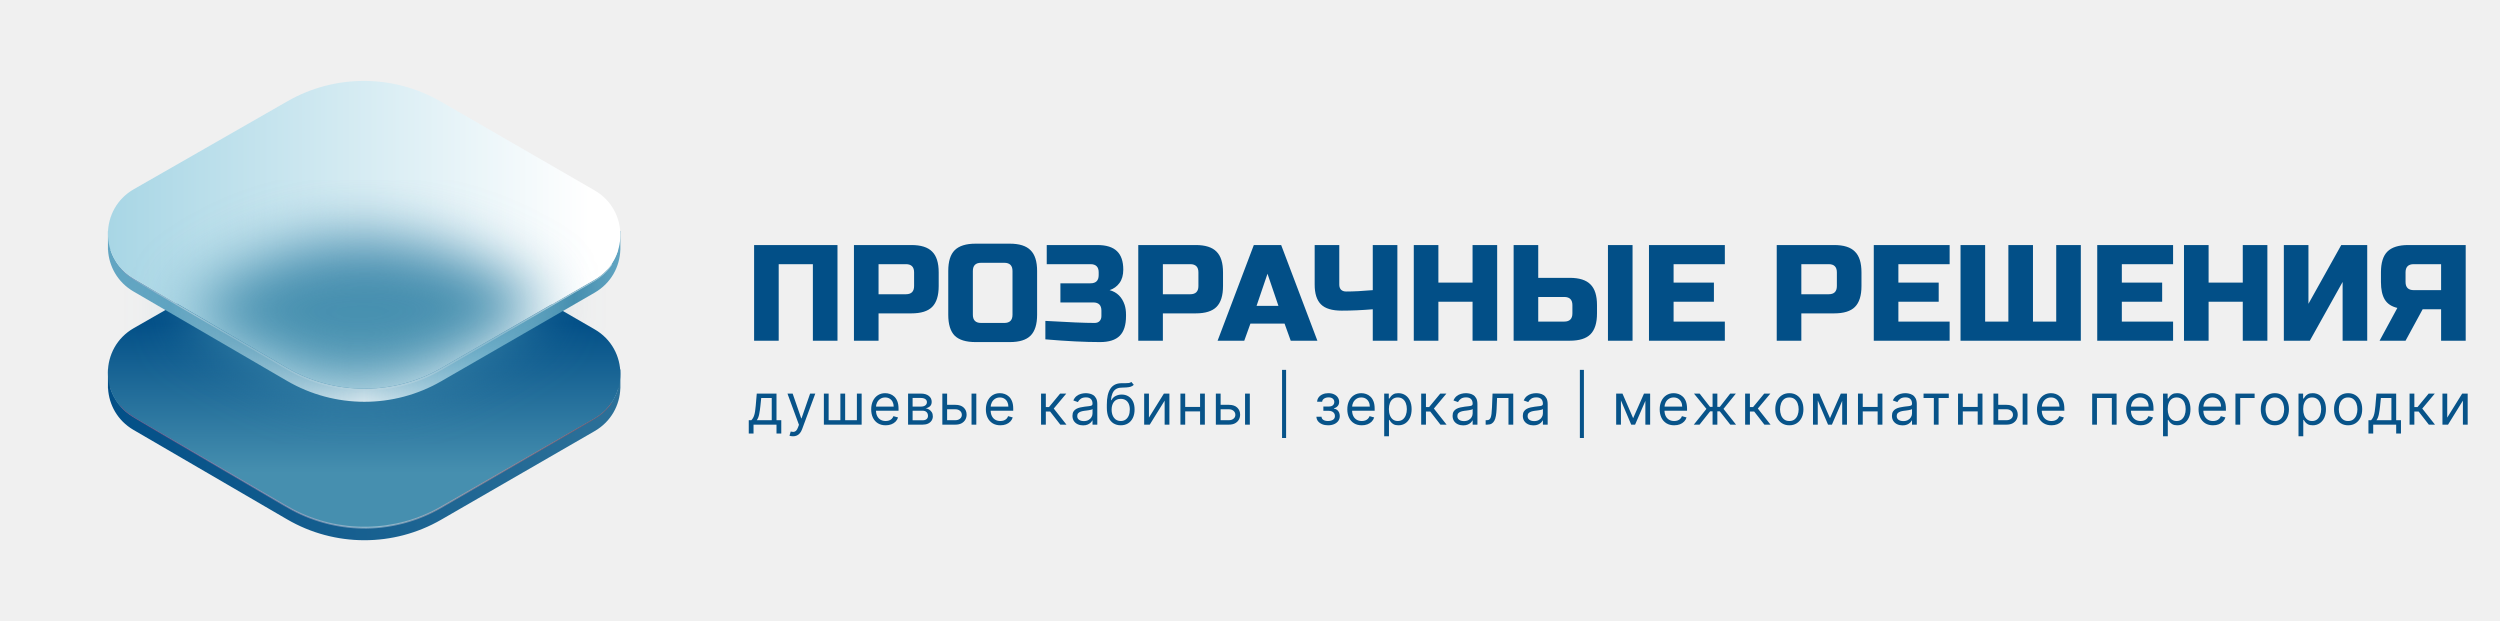
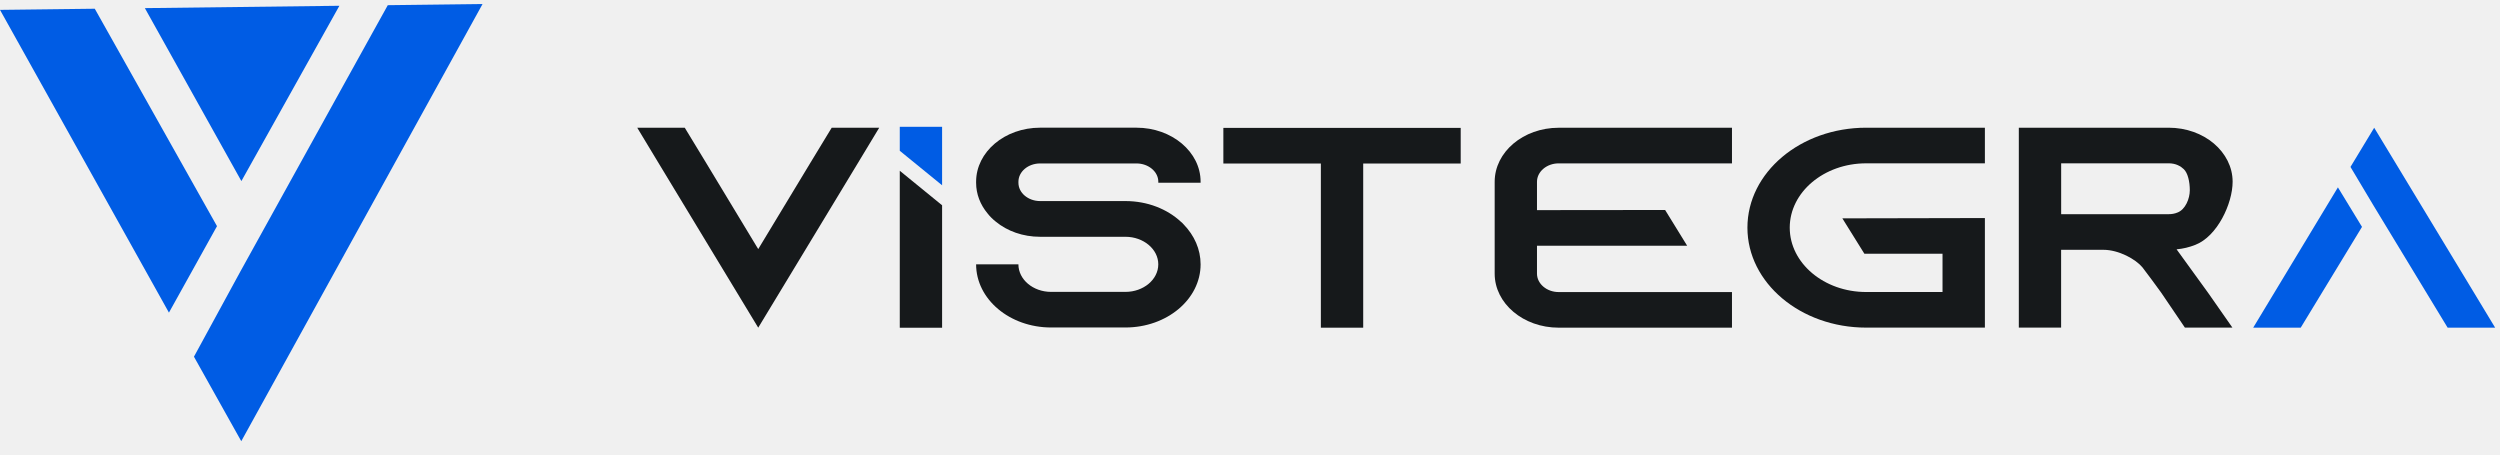
- <svg xmlns="http://www.w3.org/2000/svg" width="1761" height="437" viewBox="0 0 1761 437" fill="none">
-   <g clip-path="url(#clip0_37_2)">
-     <path d="M437 260.182H76.027V273.537H76.101C76.742 285.005 82.696 296.217 94.036 302.83L202.232 365.832C235.776 385.361 277.215 385.452 310.85 366.033L418.863 303.673C430.533 296.931 436.56 285.317 436.963 273.519H437V260.164V260.182ZM418.863 294.458L310.85 356.819C277.233 376.238 235.794 376.146 202.232 356.617L94.036 293.615C85.792 288.816 80.387 281.561 77.804 273.555H435.461C432.969 281.927 427.437 289.512 418.845 294.476L418.863 294.458Z" fill="url(#paint0_linear_37_2)" />
-     <path d="M310.429 169.353L418.845 231.97C443.027 245.929 443.027 280.828 418.845 294.788L310.832 357.148C277.215 376.567 235.776 376.476 202.214 356.947L94.018 293.945C69.891 279.894 70.019 244.995 94.256 231.127L202.489 169.17C235.941 150.025 277.032 150.099 310.411 169.371L310.429 169.353Z" fill="url(#paint1_linear_37_2)" />
-     <path opacity="0.39" d="M426.539 288.706C423.572 291.728 420.018 294.037 416.317 296.07L404.501 302.794L357.327 329.889L310.136 356.983C294.454 365.942 276.501 370.76 258.474 370.998C240.447 371.328 222.366 367.041 206.409 358.632C202.416 356.562 198.514 354.199 194.593 351.945L182.832 345.131L159.291 331.482L112.209 304.204L100.411 297.426C97.462 295.667 94.659 293.817 91.838 291.893C90.299 290.849 88.668 289.823 87.459 288.413C83.868 284.162 83.337 284.602 87.221 288.871C88.155 289.896 89.383 290.776 90.482 291.6C93.596 293.945 96.857 295.85 100.155 297.866L111.861 304.79L158.815 332.27L182.301 346.01L194.044 352.88C197.964 355.151 201.829 357.515 205.878 359.64C221.963 368.213 240.246 372.647 258.492 372.372C276.739 372.061 294.894 367.096 310.685 357.991L357.767 330.695L404.831 303.38L416.574 296.51C420.512 294.293 424.378 291.728 427.437 288.321C430.368 285.188 431.138 283.704 430.826 283.576C429.581 285.207 426.576 288.706 426.558 288.706H426.539Z" fill="url(#paint2_linear_37_2)" />
-     <path d="M437 162.666H76.028V176.021H76.101C76.742 187.49 82.696 198.701 94.036 205.315L202.233 268.316C235.776 287.845 277.215 287.937 310.85 268.518L418.864 206.157C430.533 199.416 436.561 187.801 436.964 176.003H437V162.648V162.666ZM418.864 196.943L310.85 259.303C277.234 278.722 235.794 278.63 202.233 259.102L94.055 196.082C85.811 191.282 80.406 184.027 77.823 176.021H435.48C432.988 184.394 427.456 191.978 418.864 196.943Z" fill="url(#paint3_linear_37_2)" />
-     <g opacity="0.32">
-       <path d="M427.419 191.098C424.378 194.506 420.494 197.07 416.555 199.287L404.812 206.157L357.749 233.472L310.667 260.768C294.875 269.891 276.702 274.838 258.474 275.149C240.228 275.424 221.944 270.991 205.86 262.417C201.811 260.31 197.946 257.929 194.025 255.657L182.282 248.787L158.796 235.047L111.843 207.568L100.136 200.643C96.839 198.628 93.578 196.741 90.464 194.377C89.364 193.553 88.137 192.674 87.203 191.648C83.319 187.379 83.832 186.958 87.441 191.19C88.65 192.6 90.28 193.626 91.819 194.671C94.641 196.594 97.443 198.444 100.393 200.203L112.191 206.981L159.273 234.26L182.813 247.908L194.575 254.723C198.513 256.976 202.397 259.339 206.391 261.409C222.347 269.836 240.429 274.123 258.456 273.775C276.464 273.537 294.436 268.719 310.117 259.761L357.309 232.666L404.482 205.571L416.299 198.847C420.274 196.667 424.085 194.213 427.162 190.86C431.467 183.734 433.647 184.43 427.4 191.08L427.419 191.098Z" fill="url(#paint4_linear_37_2)" />
-     </g>
-     <g opacity="0.32">
-       <path d="M427.419 191.098C424.378 194.506 420.494 197.07 416.555 199.287L404.812 206.157L357.749 233.472L310.667 260.768C294.875 269.891 276.702 274.838 258.474 275.149C240.228 275.424 221.944 270.991 205.86 262.417C201.811 260.31 197.946 257.929 194.025 255.657L182.282 248.787L158.796 235.047L111.843 207.568L100.136 200.643C96.839 198.628 93.578 196.741 90.464 194.377C89.364 193.553 88.137 192.674 87.203 191.648C83.319 187.379 83.832 186.958 87.441 191.19C88.65 192.6 90.28 193.626 91.819 194.671C94.641 196.594 97.443 198.444 100.393 200.203L112.191 206.981L159.273 234.26L182.813 247.908L194.575 254.723C198.513 256.976 202.397 259.339 206.391 261.409C222.347 269.836 240.429 274.123 258.456 273.775C276.464 273.537 294.436 268.719 310.117 259.761L357.309 232.666L404.482 205.571L416.299 198.847C420.274 196.667 424.085 194.213 427.162 190.86C431.467 183.734 433.647 184.43 427.4 191.08L427.419 191.098Z" fill="url(#paint5_linear_37_2)" />
-     </g>
-     <path d="M310.429 71.507L418.846 134.124C443.028 148.084 443.028 182.983 418.846 196.942L310.832 259.303C277.216 278.722 235.776 278.63 202.215 259.101L94.055 196.081C69.928 182.03 70.056 147.131 94.293 133.263L202.508 71.306C235.96 52.161 277.051 52.235 310.429 71.507Z" fill="url(#paint6_linear_37_2)" />
-     <g filter="url(#filter0_f_37_2)">
-       <path d="M234.516 269.357C193.287 263.717 129.795 219.395 129.795 219.395C232.019 131.568 339.809 179.065 384.381 215.314C384.381 215.314 329.779 253.829 297.917 262.875C265.794 271.995 242.12 270.397 234.516 269.357Z" fill="url(#paint7_linear_37_2)" fill-opacity="0.99" />
-     </g>
-     <path d="M589.921 240H572.59V186.081H548.519V240H531.188V172.602H589.921V240ZM601.52 172.602H641.959C648.699 172.602 653.577 174.142 656.594 177.223C659.675 180.24 661.216 185.118 661.216 191.858V201.487C661.216 208.226 659.675 213.137 656.594 216.218C653.577 219.235 648.699 220.743 641.959 220.743H618.851V240H601.52V172.602ZM643.885 191.858C643.885 188.007 641.959 186.081 638.108 186.081H618.851V207.264H638.108C641.959 207.264 643.885 205.338 643.885 201.487V191.858ZM713.205 190.895C713.205 187.044 711.279 185.118 707.428 185.118H691.06C687.208 185.118 685.283 187.044 685.283 190.895V221.706C685.283 225.557 687.208 227.483 691.06 227.483H707.428C711.279 227.483 713.205 225.557 713.205 221.706V190.895ZM730.536 221.706C730.536 228.446 728.995 233.356 725.914 236.438C722.898 239.454 718.019 240.963 711.279 240.963H687.208C680.469 240.963 675.558 239.454 672.477 236.438C669.46 233.356 667.952 228.446 667.952 221.706V190.895C667.952 184.156 669.46 179.277 672.477 176.26C675.558 173.179 680.469 171.639 687.208 171.639H711.279C718.019 171.639 722.898 173.179 725.914 176.26C728.995 179.277 730.536 184.156 730.536 190.895V221.706ZM736.358 226.039C752.726 227.002 764.28 227.483 771.02 227.483C772.497 227.483 773.652 227.066 774.486 226.231C775.385 225.333 775.834 224.145 775.834 222.669V218.818C775.834 214.966 773.909 213.041 770.057 213.041H746.949V199.561H768.132C771.983 199.561 773.909 197.635 773.909 193.784V191.858C773.909 188.007 771.983 186.081 768.132 186.081H737.321V172.602H772.946C779.236 172.602 783.858 174.046 786.811 176.934C789.763 179.759 791.24 184.091 791.24 189.933C791.24 193.784 790.341 196.929 788.544 199.368C786.811 201.743 784.5 203.412 781.611 204.375C786.811 205.787 790.341 209.253 792.203 214.774C792.844 216.764 793.165 219.074 793.165 221.706V222.669C793.165 228.959 791.689 233.581 788.736 236.534C785.784 239.486 781.162 240.963 774.872 240.963C764.152 240.963 751.314 240.321 736.358 239.037V226.039ZM801.797 172.602H842.236C848.976 172.602 853.854 174.142 856.871 177.223C859.952 180.24 861.493 185.118 861.493 191.858V201.487C861.493 208.226 859.952 213.137 856.871 216.218C853.854 219.235 848.976 220.743 842.236 220.743H819.128V240H801.797V172.602ZM844.162 191.858C844.162 188.007 842.236 186.081 838.385 186.081H819.128V207.264H838.385C842.236 207.264 844.162 205.338 844.162 201.487V191.858ZM876.454 240H857.679L883.194 172.602H902.451L927.966 240H909.191L904.858 227.965H880.787L876.454 240ZM885.12 215.448H900.525L892.823 192.821L885.12 215.448ZM966.976 217.855C959.273 218.497 951.988 218.818 945.12 218.818C938.316 218.818 933.437 217.341 930.485 214.389C927.532 211.436 926.056 206.814 926.056 200.524V172.602H943.387V200.524C943.387 202 943.804 203.188 944.638 204.086C945.537 204.921 946.724 205.338 948.201 205.338C953.464 205.338 959.723 205.017 966.976 204.375V172.602H984.307V240H966.976V217.855ZM1054.6 240H1037.27V212.559H1013.2V240H995.869V172.602H1013.2V199.079H1037.27V172.602H1054.6V240ZM1083.53 195.71H1105.68C1112.42 195.71 1117.3 197.25 1120.31 200.331C1123.39 203.348 1124.93 208.226 1124.93 214.966V220.743C1124.93 227.483 1123.39 232.394 1120.31 235.475C1117.3 238.492 1112.42 240 1105.68 240H1066.2V172.602H1083.53V195.71ZM1149.97 240H1132.64V172.602H1149.97V240ZM1107.6 214.966C1107.6 211.115 1105.68 209.189 1101.83 209.189H1083.53V226.52H1101.83C1105.68 226.52 1107.6 224.595 1107.6 220.743V214.966ZM1214.98 240H1161.54V172.602H1214.98V186.081H1178.88V199.079H1207.28V212.559H1178.88V226.52H1214.98V240ZM1251.53 172.602H1291.97C1298.71 172.602 1303.59 174.142 1306.6 177.223C1309.68 180.24 1311.22 185.118 1311.22 191.858V201.487C1311.22 208.226 1309.68 213.137 1306.6 216.218C1303.59 219.235 1298.71 220.743 1291.97 220.743H1268.86V240H1251.53V172.602ZM1293.89 191.858C1293.89 188.007 1291.97 186.081 1288.12 186.081H1268.86V207.264H1288.12C1291.97 207.264 1293.89 205.338 1293.89 201.487V191.858ZM1373.32 240H1319.89V172.602H1373.32V186.081H1337.22V199.079H1365.62V212.559H1337.22V226.52H1373.32V240ZM1465.73 240H1381V172.602H1398.33V226.52H1414.7V172.602H1432.03V226.52H1448.4V172.602H1465.73V240ZM1530.72 240H1477.29V172.602H1530.72V186.081H1494.62V199.079H1523.02V212.559H1494.62V226.52H1530.72V240ZM1597.14 240H1579.81V212.559H1555.74V240H1538.4V172.602H1555.74V199.079H1579.81V172.602H1597.14V240ZM1667.47 240H1650.14V198.598L1627.03 240H1608.74V172.602H1626.07V214.003L1649.18 172.602H1667.47V240ZM1736.84 240H1719.51V217.855H1706.51L1694.47 240H1676.18L1688.7 216.892C1684.59 215.929 1681.64 213.971 1679.84 211.019C1678.04 208.066 1677.14 203.926 1677.14 198.598V191.858C1677.14 185.118 1678.65 180.24 1681.67 177.223C1684.75 174.142 1689.66 172.602 1696.4 172.602H1736.84V240ZM1694.47 198.598C1694.47 202.449 1696.4 204.375 1700.25 204.375H1719.51V186.081H1700.25C1696.4 186.081 1694.47 188.007 1694.47 191.858V198.598Z" fill="url(#paint8_linear_37_2)" />
-     <path d="M527.425 305.39V295.987H529.248C529.695 295.522 530.079 295.018 530.402 294.477C530.725 293.936 531.005 293.295 531.243 292.554C531.49 291.803 531.699 290.892 531.87 289.818C532.041 288.736 532.193 287.43 532.326 285.901L533.066 277.239H546.971V295.987H550.333V305.39H546.971V299.121H530.787V305.39H527.425ZM533.066 295.987H543.609V280.373H536.201L535.631 285.901C535.393 288.19 535.099 290.189 534.748 291.898C534.396 293.608 533.836 294.971 533.066 295.987ZM558.566 307.327C557.996 307.327 557.488 307.28 557.042 307.185C556.595 307.099 556.287 307.014 556.116 306.928L556.971 303.965C557.787 304.174 558.509 304.25 559.136 304.193C559.763 304.136 560.318 303.856 560.803 303.353C561.297 302.859 561.748 302.056 562.156 300.945L562.783 299.235L554.691 277.239H558.338L564.379 294.676H564.607L570.647 277.239H574.294L565.006 302.313C564.588 303.443 564.07 304.378 563.453 305.119C562.835 305.869 562.118 306.425 561.301 306.786C560.494 307.147 559.582 307.327 558.566 307.327ZM580.337 277.239H583.699V295.987H591.962V277.239H595.324V295.987H603.587V277.239H606.949V299.121H580.337V277.239ZM623.869 299.577C621.76 299.577 619.942 299.112 618.413 298.181C616.893 297.241 615.72 295.93 614.894 294.249C614.077 292.558 613.668 290.592 613.668 288.351C613.668 286.11 614.077 284.134 614.894 282.424C615.72 280.705 616.869 279.366 618.341 278.407C619.823 277.438 621.552 276.954 623.527 276.954C624.667 276.954 625.792 277.144 626.903 277.524C628.015 277.904 629.026 278.521 629.938 279.376C630.85 280.221 631.576 281.342 632.118 282.738C632.659 284.134 632.93 285.853 632.93 287.895V289.32H616.062V286.413H629.511C629.511 285.179 629.264 284.077 628.77 283.108C628.285 282.14 627.592 281.375 626.69 280.815C625.797 280.254 624.743 279.974 623.527 279.974C622.188 279.974 621.029 280.306 620.051 280.971C619.082 281.627 618.337 282.481 617.814 283.536C617.292 284.59 617.031 285.72 617.031 286.926V288.864C617.031 290.516 617.316 291.917 617.885 293.067C618.465 294.206 619.267 295.075 620.293 295.674C621.319 296.263 622.511 296.557 623.869 296.557C624.752 296.557 625.55 296.433 626.262 296.187C626.984 295.93 627.606 295.55 628.129 295.047C628.651 294.534 629.055 293.898 629.34 293.138L632.588 294.05C632.246 295.151 631.671 296.12 630.864 296.956C630.057 297.782 629.059 298.428 627.872 298.893C626.685 299.349 625.351 299.577 623.869 299.577ZM639.649 299.121V277.239H648.596C650.951 277.239 652.822 277.771 654.209 278.834C655.596 279.898 656.289 281.304 656.289 283.051C656.289 284.381 655.895 285.411 655.106 286.143C654.318 286.865 653.307 287.354 652.072 287.61C652.879 287.724 653.663 288.009 654.423 288.465C655.192 288.921 655.828 289.548 656.332 290.345C656.835 291.134 657.087 292.103 657.087 293.252C657.087 294.373 656.802 295.375 656.232 296.258C655.662 297.141 654.845 297.839 653.781 298.352C652.718 298.865 651.445 299.121 649.963 299.121H639.649ZM642.84 296.044H649.963C651.122 296.044 652.029 295.769 652.685 295.218C653.34 294.667 653.668 293.917 653.668 292.967C653.668 291.837 653.34 290.949 652.685 290.303C652.029 289.647 651.122 289.32 649.963 289.32H642.84V296.044ZM642.84 286.413H648.596C649.498 286.413 650.272 286.29 650.918 286.043C651.564 285.787 652.058 285.426 652.4 284.96C652.751 284.485 652.927 283.925 652.927 283.279C652.927 282.358 652.542 281.636 651.773 281.114C651.003 280.582 649.944 280.316 648.596 280.316H642.84V286.413ZM666.687 285.16H672.956C675.52 285.16 677.481 285.81 678.84 287.112C680.198 288.413 680.877 290.061 680.877 292.055C680.877 293.366 680.573 294.558 679.965 295.631C679.357 296.695 678.464 297.545 677.287 298.181C676.109 298.808 674.665 299.121 672.956 299.121H663.781V277.239H667.143V295.987H672.956C674.285 295.987 675.378 295.636 676.232 294.933C677.087 294.23 677.515 293.328 677.515 292.226C677.515 291.067 677.087 290.122 676.232 289.391C675.378 288.66 674.285 288.294 672.956 288.294H666.687V285.16ZM684.353 299.121V277.239H687.715V299.121H684.353ZM704.649 299.577C702.541 299.577 700.722 299.112 699.193 298.181C697.673 297.241 696.5 295.93 695.674 294.249C694.857 292.558 694.449 290.592 694.449 288.351C694.449 286.11 694.857 284.134 695.674 282.424C696.5 280.705 697.649 279.366 699.121 278.407C700.603 277.438 702.332 276.954 704.307 276.954C705.447 276.954 706.572 277.144 707.684 277.524C708.795 277.904 709.806 278.521 710.718 279.376C711.63 280.221 712.356 281.342 712.898 282.738C713.439 284.134 713.71 285.853 713.71 287.895V289.32H696.842V286.413H710.291C710.291 285.179 710.044 284.077 709.55 283.108C709.065 282.14 708.372 281.375 707.47 280.815C706.577 280.254 705.523 279.974 704.307 279.974C702.968 279.974 701.809 280.306 700.831 280.971C699.862 281.627 699.117 282.481 698.594 283.536C698.072 284.59 697.811 285.72 697.811 286.926V288.864C697.811 290.516 698.096 291.917 698.666 293.067C699.245 294.206 700.047 295.075 701.073 295.674C702.099 296.263 703.291 296.557 704.649 296.557C705.532 296.557 706.33 296.433 707.042 296.187C707.764 295.93 708.386 295.55 708.909 295.047C709.431 294.534 709.835 293.898 710.12 293.138L713.368 294.05C713.026 295.151 712.451 296.12 711.644 296.956C710.837 297.782 709.84 298.428 708.652 298.893C707.465 299.349 706.131 299.577 704.649 299.577ZM733.317 299.121V277.239H736.679V286.755H738.902L746.766 277.239H751.097L742.264 287.781L751.211 299.121H746.88L739.699 289.89H736.679V299.121H733.317ZM762.909 299.634C761.522 299.634 760.264 299.373 759.134 298.851C758.003 298.319 757.106 297.554 756.441 296.557C755.776 295.55 755.444 294.335 755.444 292.91C755.444 291.656 755.691 290.64 756.185 289.861C756.679 289.073 757.339 288.455 758.165 288.009C758.991 287.563 759.903 287.23 760.9 287.012C761.907 286.784 762.918 286.603 763.935 286.47C765.264 286.299 766.342 286.171 767.169 286.086C768.004 285.991 768.612 285.834 768.992 285.616C769.382 285.397 769.576 285.017 769.576 284.476V284.362C769.576 282.956 769.192 281.864 768.422 281.085C767.663 280.306 766.509 279.917 764.96 279.917C763.355 279.917 762.097 280.268 761.185 280.971C760.273 281.674 759.632 282.424 759.262 283.222L756.071 282.083C756.641 280.753 757.4 279.718 758.35 278.977C759.309 278.226 760.354 277.704 761.484 277.41C762.624 277.106 763.745 276.954 764.847 276.954C765.549 276.954 766.357 277.039 767.268 277.21C768.19 277.372 769.078 277.709 769.933 278.222C770.797 278.735 771.514 279.509 772.084 280.544C772.654 281.579 772.939 282.966 772.939 284.704V299.121H769.576V296.158H769.405C769.177 296.633 768.798 297.141 768.266 297.682C767.734 298.224 767.026 298.684 766.143 299.064C765.26 299.444 764.182 299.634 762.909 299.634ZM763.422 296.614C764.752 296.614 765.872 296.353 766.784 295.83C767.705 295.308 768.399 294.634 768.864 293.807C769.339 292.981 769.576 292.112 769.576 291.2V288.123C769.434 288.294 769.12 288.451 768.636 288.593C768.161 288.726 767.61 288.845 766.983 288.949C766.366 289.044 765.763 289.13 765.174 289.206C764.595 289.272 764.125 289.329 763.764 289.377C762.89 289.491 762.073 289.676 761.313 289.932C760.563 290.179 759.955 290.554 759.49 291.058C759.034 291.552 758.806 292.226 758.806 293.081C758.806 294.249 759.238 295.132 760.102 295.731C760.976 296.32 762.083 296.614 763.422 296.614ZM796.921 269.033L798.631 271.084C797.966 271.73 797.196 272.181 796.323 272.438C795.449 272.694 794.461 272.851 793.359 272.908C792.258 272.965 791.032 273.022 789.684 273.079C788.164 273.136 786.906 273.506 785.908 274.19C784.911 274.874 784.142 275.862 783.6 277.153C783.059 278.445 782.712 280.031 782.56 281.912H782.845C783.586 280.544 784.612 279.537 785.923 278.891C787.233 278.245 788.639 277.923 790.14 277.923C791.849 277.923 793.388 278.321 794.755 279.119C796.123 279.917 797.206 281.1 798.004 282.667C798.801 284.234 799.2 286.167 799.2 288.465C799.2 290.754 798.792 292.729 797.975 294.391C797.168 296.054 796.033 297.336 794.57 298.238C793.117 299.131 791.412 299.577 789.456 299.577C787.499 299.577 785.785 299.117 784.313 298.195C782.841 297.265 781.696 295.887 780.879 294.064C780.063 292.231 779.654 289.966 779.654 287.268V284.932C779.654 280.06 780.48 276.365 782.133 273.848C783.795 271.331 786.293 270.03 789.627 269.944C790.804 269.907 791.854 269.897 792.775 269.916C793.696 269.935 794.499 269.892 795.183 269.788C795.867 269.683 796.446 269.432 796.921 269.033ZM789.456 296.557C790.776 296.557 791.911 296.225 792.861 295.56C793.82 294.895 794.556 293.959 795.069 292.753C795.582 291.537 795.838 290.108 795.838 288.465C795.838 286.869 795.577 285.511 795.055 284.39C794.542 283.27 793.806 282.415 792.846 281.826C791.887 281.237 790.738 280.943 789.399 280.943C788.421 280.943 787.542 281.109 786.763 281.441C785.984 281.774 785.32 282.263 784.769 282.909C784.218 283.555 783.79 284.343 783.486 285.274C783.192 286.205 783.035 287.268 783.016 288.465C783.016 290.915 783.591 292.877 784.74 294.349C785.889 295.821 787.461 296.557 789.456 296.557ZM809.31 294.164L819.853 277.239H823.728V299.121H820.366V282.196L809.88 299.121H805.948V277.239H809.31V294.164ZM846.136 286.641V289.776H834.055V286.641H846.136ZM834.853 277.239V299.121H831.491V277.239H834.853ZM848.7 277.239V299.121H845.338V277.239H848.7ZM859.352 285.16H865.62C868.184 285.16 870.146 285.81 871.504 287.112C872.862 288.413 873.541 290.061 873.541 292.055C873.541 293.366 873.237 294.558 872.629 295.631C872.021 296.695 871.129 297.545 869.951 298.181C868.773 298.808 867.33 299.121 865.62 299.121H856.445V277.239H859.807V295.987H865.62C866.95 295.987 868.042 295.636 868.897 294.933C869.751 294.23 870.179 293.328 870.179 292.226C870.179 291.067 869.751 290.122 868.897 289.391C868.042 288.66 866.95 288.294 865.62 288.294H859.352V285.16ZM877.017 299.121V277.239H880.379V299.121H877.017ZM905.927 260.542V308.524H903.078V260.542H905.927ZM927.276 293.537H930.866C930.942 294.524 931.389 295.275 932.205 295.788C933.032 296.301 934.105 296.557 935.425 296.557C936.774 296.557 937.928 296.282 938.887 295.731C939.846 295.17 940.326 294.268 940.326 293.024C940.326 292.293 940.146 291.656 939.785 291.115C939.424 290.564 938.916 290.137 938.26 289.833C937.605 289.529 936.831 289.377 935.938 289.377H932.177V286.356H935.938C937.277 286.356 938.265 286.053 938.901 285.445C939.547 284.837 939.87 284.077 939.87 283.165C939.87 282.187 939.523 281.403 938.83 280.815C938.137 280.216 937.154 279.917 935.881 279.917C934.599 279.917 933.53 280.207 932.676 280.786C931.821 281.356 931.37 282.092 931.322 282.994H927.789C927.827 281.817 928.188 280.777 928.872 279.874C929.556 278.963 930.486 278.25 931.664 277.737C932.842 277.215 934.19 276.954 935.71 276.954C937.249 276.954 938.583 277.224 939.713 277.766C940.853 278.298 941.732 279.024 942.349 279.946C942.976 280.857 943.289 281.893 943.289 283.051C943.289 284.286 942.943 285.283 942.249 286.043C941.556 286.803 940.687 287.344 939.642 287.667V287.895C940.468 287.952 941.186 288.218 941.793 288.693C942.411 289.158 942.89 289.771 943.232 290.531C943.574 291.281 943.745 292.112 943.745 293.024C943.745 294.354 943.389 295.512 942.677 296.5C941.964 297.478 940.986 298.238 939.742 298.779C938.498 299.311 937.078 299.577 935.482 299.577C933.934 299.577 932.547 299.326 931.322 298.822C930.097 298.309 929.123 297.602 928.402 296.699C927.689 295.788 927.314 294.733 927.276 293.537ZM959.247 299.577C957.139 299.577 955.32 299.112 953.791 298.181C952.271 297.241 951.098 295.93 950.272 294.249C949.455 292.558 949.047 290.592 949.047 288.351C949.047 286.11 949.455 284.134 950.272 282.424C951.098 280.705 952.248 279.366 953.72 278.407C955.201 277.438 956.93 276.954 958.905 276.954C960.045 276.954 961.171 277.144 962.282 277.524C963.393 277.904 964.405 278.521 965.316 279.376C966.228 280.221 966.955 281.342 967.496 282.738C968.037 284.134 968.308 285.853 968.308 287.895V289.32H951.44V286.413H964.889C964.889 285.179 964.642 284.077 964.148 283.108C963.664 282.14 962.97 281.375 962.068 280.815C961.175 280.254 960.121 279.974 958.905 279.974C957.566 279.974 956.408 280.306 955.429 280.971C954.461 281.627 953.715 282.481 953.193 283.536C952.67 284.59 952.409 285.72 952.409 286.926V288.864C952.409 290.516 952.694 291.917 953.264 293.067C953.843 294.206 954.646 295.075 955.671 295.674C956.697 296.263 957.889 296.557 959.247 296.557C960.131 296.557 960.928 296.433 961.641 296.187C962.363 295.93 962.985 295.55 963.507 295.047C964.029 294.534 964.433 293.898 964.718 293.138L967.966 294.05C967.624 295.151 967.05 296.12 966.242 296.956C965.435 297.782 964.438 298.428 963.251 298.893C962.063 299.349 960.729 299.577 959.247 299.577ZM975.027 307.327V277.239H978.276V280.715H978.674C978.921 280.335 979.263 279.851 979.7 279.262C980.147 278.663 980.783 278.131 981.609 277.666C982.445 277.191 983.575 276.954 985 276.954C986.842 276.954 988.467 277.414 989.872 278.336C991.278 279.257 992.375 280.563 993.163 282.253C993.951 283.944 994.346 285.939 994.346 288.237C994.346 290.554 993.951 292.563 993.163 294.263C992.375 295.954 991.283 297.265 989.886 298.195C988.49 299.117 986.88 299.577 985.057 299.577C983.651 299.577 982.526 299.345 981.68 298.879C980.835 298.404 980.185 297.868 979.729 297.269C979.273 296.661 978.921 296.158 978.674 295.759H978.389V307.327H975.027ZM978.333 288.18C978.333 289.833 978.575 291.291 979.059 292.554C979.543 293.807 980.251 294.79 981.182 295.503C982.113 296.206 983.252 296.557 984.601 296.557C986.007 296.557 987.18 296.187 988.12 295.446C989.07 294.695 989.782 293.689 990.257 292.425C990.741 291.153 990.983 289.738 990.983 288.18C990.983 286.641 990.746 285.255 990.271 284.02C989.806 282.776 989.098 281.793 988.148 281.071C987.208 280.34 986.026 279.974 984.601 279.974C983.233 279.974 982.084 280.321 981.153 281.014C980.223 281.698 979.52 282.657 979.045 283.892C978.57 285.117 978.333 286.546 978.333 288.18ZM1001.08 299.121V277.239H1004.44V286.755H1006.66L1014.53 277.239H1018.86L1010.03 287.781L1018.97 299.121H1014.64L1007.46 289.89H1004.44V299.121H1001.08ZM1030.67 299.634C1029.28 299.634 1028.03 299.373 1026.9 298.851C1025.77 298.319 1024.87 297.554 1024.2 296.557C1023.54 295.55 1023.21 294.335 1023.21 292.91C1023.21 291.656 1023.45 290.64 1023.95 289.861C1024.44 289.073 1025.1 288.455 1025.93 288.009C1026.75 287.563 1027.67 287.23 1028.66 287.012C1029.67 286.784 1030.68 286.603 1031.7 286.47C1033.03 286.299 1034.1 286.171 1034.93 286.086C1035.77 285.991 1036.37 285.834 1036.75 285.616C1037.14 285.397 1037.34 285.017 1037.34 284.476V284.362C1037.34 282.956 1036.95 281.864 1036.18 281.085C1035.42 280.306 1034.27 279.917 1032.72 279.917C1031.12 279.917 1029.86 280.268 1028.95 280.971C1028.04 281.674 1027.39 282.424 1027.02 283.222L1023.83 282.083C1024.4 280.753 1025.16 279.718 1026.11 278.977C1027.07 278.226 1028.12 277.704 1029.25 277.41C1030.39 277.106 1031.51 276.954 1032.61 276.954C1033.31 276.954 1034.12 277.039 1035.03 277.21C1035.95 277.372 1036.84 277.709 1037.69 278.222C1038.56 278.735 1039.28 279.509 1039.85 280.544C1040.42 281.579 1040.7 282.966 1040.7 284.704V299.121H1037.34V296.158H1037.17C1036.94 296.633 1036.56 297.141 1036.03 297.682C1035.5 298.224 1034.79 298.684 1033.9 299.064C1033.02 299.444 1031.94 299.634 1030.67 299.634ZM1031.18 296.614C1032.51 296.614 1033.63 296.353 1034.55 295.83C1035.47 295.308 1036.16 294.634 1036.63 293.807C1037.1 292.981 1037.34 292.112 1037.34 291.2V288.123C1037.2 288.294 1036.88 288.451 1036.4 288.593C1035.92 288.726 1035.37 288.845 1034.75 288.949C1034.13 289.044 1033.53 289.13 1032.94 289.206C1032.36 289.272 1031.89 289.329 1031.53 289.377C1030.65 289.491 1029.84 289.676 1029.08 289.932C1028.33 290.179 1027.72 290.554 1027.25 291.058C1026.8 291.552 1026.57 292.226 1026.57 293.081C1026.57 294.249 1027 295.132 1027.86 295.731C1028.74 296.32 1029.84 296.614 1031.18 296.614ZM1046.5 299.121V295.987H1047.3C1047.96 295.987 1048.5 295.859 1048.94 295.602C1049.38 295.337 1049.73 294.876 1049.99 294.221C1050.27 293.556 1050.48 292.634 1050.62 291.457C1050.77 290.27 1050.88 288.759 1050.95 286.926L1051.35 277.239H1065.94V299.121H1062.57V280.373H1054.54L1054.2 288.18C1054.12 289.975 1053.96 291.556 1053.71 292.924C1053.48 294.282 1053.11 295.422 1052.62 296.343C1052.13 297.265 1051.49 297.958 1050.68 298.423C1049.87 298.889 1048.86 299.121 1047.64 299.121H1046.5ZM1080.15 299.634C1078.76 299.634 1077.5 299.373 1076.37 298.851C1075.24 298.319 1074.35 297.554 1073.68 296.557C1073.02 295.55 1072.68 294.335 1072.68 292.91C1072.68 291.656 1072.93 290.64 1073.43 289.861C1073.92 289.073 1074.58 288.455 1075.41 288.009C1076.23 287.563 1077.14 287.23 1078.14 287.012C1079.15 286.784 1080.16 286.603 1081.18 286.47C1082.5 286.299 1083.58 286.171 1084.41 286.086C1085.25 285.991 1085.85 285.834 1086.23 285.616C1086.62 285.397 1086.82 285.017 1086.82 284.476V284.362C1086.82 282.956 1086.43 281.864 1085.66 281.085C1084.9 280.306 1083.75 279.917 1082.2 279.917C1080.6 279.917 1079.34 280.268 1078.43 280.971C1077.51 281.674 1076.87 282.424 1076.5 283.222L1073.31 282.083C1073.88 280.753 1074.64 279.718 1075.59 278.977C1076.55 278.226 1077.59 277.704 1078.72 277.41C1079.86 277.106 1080.99 276.954 1082.09 276.954C1082.79 276.954 1083.6 277.039 1084.51 277.21C1085.43 277.372 1086.32 277.709 1087.17 278.222C1088.04 278.735 1088.75 279.509 1089.32 280.544C1089.89 281.579 1090.18 282.966 1090.18 284.704V299.121H1086.82V296.158H1086.65C1086.42 296.633 1086.04 297.141 1085.51 297.682C1084.97 298.224 1084.27 298.684 1083.38 299.064C1082.5 299.444 1081.42 299.634 1080.15 299.634ZM1080.66 296.614C1081.99 296.614 1083.11 296.353 1084.02 295.83C1084.95 295.308 1085.64 294.634 1086.1 293.807C1086.58 292.981 1086.82 292.112 1086.82 291.2V288.123C1086.67 288.294 1086.36 288.451 1085.88 288.593C1085.4 288.726 1084.85 288.845 1084.22 288.949C1083.61 289.044 1083 289.13 1082.41 289.206C1081.84 289.272 1081.37 289.329 1081 289.377C1080.13 289.491 1079.31 289.676 1078.55 289.932C1077.8 290.179 1077.2 290.554 1076.73 291.058C1076.27 291.552 1076.05 292.226 1076.05 293.081C1076.05 294.249 1076.48 295.132 1077.34 295.731C1078.22 296.32 1079.32 296.614 1080.66 296.614ZM1115.71 260.542V308.524H1112.86V260.542H1115.71ZM1150.39 294.562L1158.03 277.239H1161.22L1151.76 299.121H1149.03L1139.74 277.239H1142.87L1150.39 294.562ZM1141.79 277.239V299.121H1138.43V277.239H1141.79ZM1159 299.121V277.239H1162.36V299.121H1159ZM1179.29 299.577C1177.19 299.577 1175.37 299.112 1173.84 298.181C1172.32 297.241 1171.14 295.93 1170.32 294.249C1169.5 292.558 1169.09 290.592 1169.09 288.351C1169.09 286.11 1169.5 284.134 1170.32 282.424C1171.14 280.705 1172.29 279.366 1173.77 278.407C1175.25 277.438 1176.98 276.954 1178.95 276.954C1180.09 276.954 1181.22 277.144 1182.33 277.524C1183.44 277.904 1184.45 278.521 1185.36 279.376C1186.27 280.221 1187 281.342 1187.54 282.738C1188.08 284.134 1188.35 285.853 1188.35 287.895V289.32H1171.49V286.413H1184.94C1184.94 285.179 1184.69 284.077 1184.19 283.108C1183.71 282.14 1183.02 281.375 1182.11 280.815C1181.22 280.254 1180.17 279.974 1178.95 279.974C1177.61 279.974 1176.45 280.306 1175.48 280.971C1174.51 281.627 1173.76 282.481 1173.24 283.536C1172.72 284.59 1172.46 285.72 1172.46 286.926V288.864C1172.46 290.516 1172.74 291.917 1173.31 293.067C1173.89 294.206 1174.69 295.075 1175.72 295.674C1176.74 296.263 1177.94 296.557 1179.29 296.557C1180.18 296.557 1180.97 296.433 1181.69 296.187C1182.41 295.93 1183.03 295.55 1183.55 295.047C1184.08 294.534 1184.48 293.898 1184.76 293.138L1188.01 294.05C1187.67 295.151 1187.1 296.12 1186.29 296.956C1185.48 297.782 1184.48 298.428 1183.3 298.893C1182.11 299.349 1180.78 299.577 1179.29 299.577ZM1193.12 299.121L1202.01 288.009L1193.23 277.239H1197.22L1204.52 286.584H1206.34V277.239H1209.7V286.584H1211.47L1218.76 277.239H1222.75L1214.03 288.009L1222.87 299.121H1218.82L1211.41 289.719H1209.7V299.121H1206.34V289.719H1204.63L1197.16 299.121H1193.12ZM1229.27 299.121V277.239H1232.64V286.755H1234.86L1242.72 277.239H1247.05L1238.22 287.781L1247.17 299.121H1242.84L1235.66 289.89H1232.64V299.121H1229.27ZM1260.42 299.577C1258.44 299.577 1256.71 299.107 1255.22 298.167C1253.73 297.227 1252.58 295.911 1251.74 294.221C1250.91 292.53 1250.5 290.554 1250.5 288.294C1250.5 286.015 1250.91 284.025 1251.74 282.325C1252.58 280.625 1253.73 279.304 1255.22 278.364C1256.71 277.424 1258.44 276.954 1260.42 276.954C1262.39 276.954 1264.12 277.424 1265.6 278.364C1267.09 279.304 1268.25 280.625 1269.08 282.325C1269.91 284.025 1270.33 286.015 1270.33 288.294C1270.33 290.554 1269.91 292.53 1269.08 294.221C1268.25 295.911 1267.09 297.227 1265.6 298.167C1264.12 299.107 1262.39 299.577 1260.42 299.577ZM1260.42 296.557C1261.92 296.557 1263.15 296.172 1264.12 295.403C1265.09 294.634 1265.81 293.622 1266.27 292.368C1266.74 291.115 1266.97 289.757 1266.97 288.294C1266.97 286.831 1266.74 285.468 1266.27 284.205C1265.81 282.942 1265.09 281.921 1264.12 281.142C1263.15 280.363 1261.92 279.974 1260.42 279.974C1258.92 279.974 1257.68 280.363 1256.71 281.142C1255.74 281.921 1255.03 282.942 1254.56 284.205C1254.1 285.468 1253.86 286.831 1253.86 288.294C1253.86 289.757 1254.1 291.115 1254.56 292.368C1255.03 293.622 1255.74 294.634 1256.71 295.403C1257.68 296.172 1258.92 296.557 1260.42 296.557ZM1289.04 294.562L1296.67 277.239H1299.86L1290.4 299.121H1287.67L1278.38 277.239H1281.51L1289.04 294.562ZM1280.43 277.239V299.121H1277.07V277.239H1280.43ZM1297.64 299.121V277.239H1301V299.121H1297.64ZM1323.41 286.641V289.776H1311.33V286.641H1323.41ZM1312.12 277.239V299.121H1308.76V277.239H1312.12ZM1325.97 277.239V299.121H1322.61V277.239H1325.97ZM1340.16 299.634C1338.77 299.634 1337.51 299.373 1336.38 298.851C1335.25 298.319 1334.35 297.554 1333.69 296.557C1333.02 295.55 1332.69 294.335 1332.69 292.91C1332.69 291.656 1332.94 290.64 1333.43 289.861C1333.93 289.073 1334.59 288.455 1335.41 288.009C1336.24 287.563 1337.15 287.23 1338.15 287.012C1339.15 286.784 1340.17 286.603 1341.18 286.47C1342.51 286.299 1343.59 286.171 1344.42 286.086C1345.25 285.991 1345.86 285.834 1346.24 285.616C1346.63 285.397 1346.82 285.017 1346.82 284.476V284.362C1346.82 282.956 1346.44 281.864 1345.67 281.085C1344.91 280.306 1343.76 279.917 1342.21 279.917C1340.6 279.917 1339.34 280.268 1338.43 280.971C1337.52 281.674 1336.88 282.424 1336.51 283.222L1333.32 282.083C1333.89 280.753 1334.65 279.718 1335.6 278.977C1336.56 278.226 1337.6 277.704 1338.73 277.41C1339.87 277.106 1340.99 276.954 1342.09 276.954C1342.8 276.954 1343.6 277.039 1344.52 277.21C1345.44 277.372 1346.32 277.709 1347.18 278.222C1348.04 278.735 1348.76 279.509 1349.33 280.544C1349.9 281.579 1350.19 282.966 1350.19 284.704V299.121H1346.82V296.158H1346.65C1346.42 296.633 1346.04 297.141 1345.51 297.682C1344.98 298.224 1344.27 298.684 1343.39 299.064C1342.51 299.444 1341.43 299.634 1340.16 299.634ZM1340.67 296.614C1342 296.614 1343.12 296.353 1344.03 295.83C1344.95 295.308 1345.65 294.634 1346.11 293.807C1346.59 292.981 1346.82 292.112 1346.82 291.2V288.123C1346.68 288.294 1346.37 288.451 1345.88 288.593C1345.41 288.726 1344.86 288.845 1344.23 288.949C1343.61 289.044 1343.01 289.13 1342.42 289.206C1341.84 289.272 1341.37 289.329 1341.01 289.377C1340.14 289.491 1339.32 289.676 1338.56 289.932C1337.81 290.179 1337.2 290.554 1336.74 291.058C1336.28 291.552 1336.05 292.226 1336.05 293.081C1336.05 294.249 1336.49 295.132 1337.35 295.731C1338.22 296.32 1339.33 296.614 1340.67 296.614ZM1354.95 280.373V277.239H1372.73V280.373H1365.55V299.121H1362.19V280.373H1354.95ZM1393.88 286.641V289.776H1381.8V286.641H1393.88ZM1382.6 277.239V299.121H1379.24V277.239H1382.6ZM1396.45 277.239V299.121H1393.09V277.239H1396.45ZM1407.1 285.16H1413.37C1415.93 285.16 1417.89 285.81 1419.25 287.112C1420.61 288.413 1421.29 290.061 1421.29 292.055C1421.29 293.366 1420.98 294.558 1420.38 295.631C1419.77 296.695 1418.88 297.545 1417.7 298.181C1416.52 298.808 1415.08 299.121 1413.37 299.121H1404.19V277.239H1407.56V295.987H1413.37C1414.7 295.987 1415.79 295.636 1416.64 294.933C1417.5 294.23 1417.93 293.328 1417.93 292.226C1417.93 291.067 1417.5 290.122 1416.64 289.391C1415.79 288.66 1414.7 288.294 1413.37 288.294H1407.1V285.16ZM1424.76 299.121V277.239H1428.13V299.121H1424.76ZM1445.06 299.577C1442.95 299.577 1441.13 299.112 1439.6 298.181C1438.08 297.241 1436.91 295.93 1436.09 294.249C1435.27 292.558 1434.86 290.592 1434.86 288.351C1434.86 286.11 1435.27 284.134 1436.09 282.424C1436.91 280.705 1438.06 279.366 1439.53 278.407C1441.01 277.438 1442.74 276.954 1444.72 276.954C1445.86 276.954 1446.98 277.144 1448.1 277.524C1449.21 277.904 1450.22 278.521 1451.13 279.376C1452.04 280.221 1452.77 281.342 1453.31 282.738C1453.85 284.134 1454.12 285.853 1454.12 287.895V289.32H1437.25V286.413H1450.7C1450.7 285.179 1450.46 284.077 1449.96 283.108C1449.48 282.14 1448.78 281.375 1447.88 280.815C1446.99 280.254 1445.93 279.974 1444.72 279.974C1443.38 279.974 1442.22 280.306 1441.24 280.971C1440.27 281.627 1439.53 282.481 1439.01 283.536C1438.48 284.59 1438.22 285.72 1438.22 286.926V288.864C1438.22 290.516 1438.51 291.917 1439.08 293.067C1439.66 294.206 1440.46 295.075 1441.48 295.674C1442.51 296.263 1443.7 296.557 1445.06 296.557C1445.94 296.557 1446.74 296.433 1447.45 296.187C1448.18 295.93 1448.8 295.55 1449.32 295.047C1449.84 294.534 1450.25 293.898 1450.53 293.138L1453.78 294.05C1453.44 295.151 1452.86 296.12 1452.06 296.956C1451.25 297.782 1450.25 298.428 1449.06 298.893C1447.88 299.349 1446.54 299.577 1445.06 299.577ZM1473.73 299.121V277.239H1490.94V299.121H1487.58V280.373H1477.09V299.121H1473.73ZM1507.86 299.577C1505.75 299.577 1503.93 299.112 1502.4 298.181C1500.88 297.241 1499.71 295.93 1498.88 294.249C1498.07 292.558 1497.66 290.592 1497.66 288.351C1497.66 286.11 1498.07 284.134 1498.88 282.424C1499.71 280.705 1500.86 279.366 1502.33 278.407C1503.81 277.438 1505.54 276.954 1507.52 276.954C1508.66 276.954 1509.78 277.144 1510.89 277.524C1512 277.904 1513.02 278.521 1513.93 279.376C1514.84 280.221 1515.57 281.342 1516.11 282.738C1516.65 284.134 1516.92 285.853 1516.92 287.895V289.32H1500.05V286.413H1513.5C1513.5 285.179 1513.25 284.077 1512.76 283.108C1512.27 282.14 1511.58 281.375 1510.68 280.815C1509.79 280.254 1508.73 279.974 1507.52 279.974C1506.18 279.974 1505.02 280.306 1504.04 280.971C1503.07 281.627 1502.33 282.481 1501.8 283.536C1501.28 284.59 1501.02 285.72 1501.02 286.926V288.864C1501.02 290.516 1501.31 291.917 1501.87 293.067C1502.45 294.206 1503.26 295.075 1504.28 295.674C1505.31 296.263 1506.5 296.557 1507.86 296.557C1508.74 296.557 1509.54 296.433 1510.25 296.187C1510.97 295.93 1511.6 295.55 1512.12 295.047C1512.64 294.534 1513.04 293.898 1513.33 293.138L1516.58 294.05C1516.24 295.151 1515.66 296.12 1514.85 296.956C1514.05 297.782 1513.05 298.428 1511.86 298.893C1510.67 299.349 1509.34 299.577 1507.86 299.577ZM1523.64 307.327V277.239H1526.89V280.715H1527.29C1527.53 280.335 1527.87 279.851 1528.31 279.262C1528.76 278.663 1529.39 278.131 1530.22 277.666C1531.06 277.191 1532.19 276.954 1533.61 276.954C1535.45 276.954 1537.08 277.414 1538.48 278.336C1539.89 279.257 1540.99 280.563 1541.77 282.253C1542.56 283.944 1542.96 285.939 1542.96 288.237C1542.96 290.554 1542.56 292.563 1541.77 294.263C1540.99 295.954 1539.89 297.265 1538.5 298.195C1537.1 299.117 1535.49 299.577 1533.67 299.577C1532.26 299.577 1531.14 299.345 1530.29 298.879C1529.45 298.404 1528.8 297.868 1528.34 297.269C1527.88 296.661 1527.53 296.158 1527.29 295.759H1527V307.327H1523.64ZM1526.94 288.18C1526.94 289.833 1527.19 291.291 1527.67 292.554C1528.15 293.807 1528.86 294.79 1529.79 295.503C1530.72 296.206 1531.86 296.557 1533.21 296.557C1534.62 296.557 1535.79 296.187 1536.73 295.446C1537.68 294.695 1538.39 293.689 1538.87 292.425C1539.35 291.153 1539.59 289.738 1539.59 288.18C1539.59 286.641 1539.36 285.255 1538.88 284.02C1538.42 282.776 1537.71 281.793 1536.76 281.071C1535.82 280.34 1534.64 279.974 1533.21 279.974C1531.84 279.974 1530.7 280.321 1529.76 281.014C1528.83 281.698 1528.13 282.657 1527.66 283.892C1527.18 285.117 1526.94 286.546 1526.94 288.18ZM1558.86 299.577C1556.76 299.577 1554.94 299.112 1553.41 298.181C1551.89 297.241 1550.72 295.93 1549.89 294.249C1549.07 292.558 1548.66 290.592 1548.66 288.351C1548.66 286.11 1549.07 284.134 1549.89 282.424C1550.72 280.705 1551.87 279.366 1553.34 278.407C1554.82 277.438 1556.55 276.954 1558.52 276.954C1559.66 276.954 1560.79 277.144 1561.9 277.524C1563.01 277.904 1564.02 278.521 1564.93 279.376C1565.85 280.221 1566.57 281.342 1567.11 282.738C1567.65 284.134 1567.93 285.853 1567.93 287.895V289.32H1551.06V286.413H1564.51C1564.51 285.179 1564.26 284.077 1563.77 283.108C1563.28 282.14 1562.59 281.375 1561.69 280.815C1560.79 280.254 1559.74 279.974 1558.52 279.974C1557.18 279.974 1556.02 280.306 1555.05 280.971C1554.08 281.627 1553.33 282.481 1552.81 283.536C1552.29 284.59 1552.03 285.72 1552.03 286.926V288.864C1552.03 290.516 1552.31 291.917 1552.88 293.067C1553.46 294.206 1554.26 295.075 1555.29 295.674C1556.31 296.263 1557.51 296.557 1558.86 296.557C1559.75 296.557 1560.55 296.433 1561.26 296.187C1561.98 295.93 1562.6 295.55 1563.12 295.047C1563.65 294.534 1564.05 293.898 1564.34 293.138L1567.58 294.05C1567.24 295.151 1566.67 296.12 1565.86 296.956C1565.05 297.782 1564.06 298.428 1562.87 298.893C1561.68 299.349 1560.35 299.577 1558.86 299.577ZM1588.15 277.239V280.373H1578.01V299.121H1574.64V277.239H1588.15ZM1602.42 299.577C1600.44 299.577 1598.71 299.107 1597.22 298.167C1595.74 297.227 1594.58 295.911 1593.74 294.221C1592.91 292.53 1592.5 290.554 1592.5 288.294C1592.5 286.015 1592.91 284.025 1593.74 282.325C1594.58 280.625 1595.74 279.304 1597.22 278.364C1598.71 277.424 1600.44 276.954 1602.42 276.954C1604.39 276.954 1606.12 277.424 1607.6 278.364C1609.09 279.304 1610.25 280.625 1611.08 282.325C1611.91 284.025 1612.33 286.015 1612.33 288.294C1612.33 290.554 1611.91 292.53 1611.08 294.221C1610.25 295.911 1609.09 297.227 1607.6 298.167C1606.12 299.107 1604.39 299.577 1602.42 299.577ZM1602.42 296.557C1603.92 296.557 1605.15 296.172 1606.12 295.403C1607.09 294.634 1607.81 293.622 1608.27 292.368C1608.74 291.115 1608.97 289.757 1608.97 288.294C1608.97 286.831 1608.74 285.468 1608.27 284.205C1607.81 282.942 1607.09 281.921 1606.12 281.142C1605.15 280.363 1603.92 279.974 1602.42 279.974C1600.92 279.974 1599.68 280.363 1598.71 281.142C1597.74 281.921 1597.03 282.942 1596.56 284.205C1596.1 285.468 1595.86 286.831 1595.86 288.294C1595.86 289.757 1596.1 291.115 1596.56 292.368C1597.03 293.622 1597.74 294.634 1598.71 295.403C1599.68 296.172 1600.92 296.557 1602.42 296.557ZM1619.07 307.327V277.239H1622.32V280.715H1622.72C1622.96 280.335 1623.31 279.851 1623.74 279.262C1624.19 278.663 1624.83 278.131 1625.65 277.666C1626.49 277.191 1627.62 276.954 1629.04 276.954C1630.88 276.954 1632.51 277.414 1633.91 278.336C1635.32 279.257 1636.42 280.563 1637.21 282.253C1637.99 283.944 1638.39 285.939 1638.39 288.237C1638.39 290.554 1637.99 292.563 1637.21 294.263C1636.42 295.954 1635.32 297.265 1633.93 298.195C1632.53 299.117 1630.92 299.577 1629.1 299.577C1627.69 299.577 1626.57 299.345 1625.72 298.879C1624.88 298.404 1624.23 297.868 1623.77 297.269C1623.31 296.661 1622.96 296.158 1622.72 295.759H1622.43V307.327H1619.07ZM1622.37 288.18C1622.37 289.833 1622.62 291.291 1623.1 292.554C1623.59 293.807 1624.29 294.79 1625.22 295.503C1626.15 296.206 1627.29 296.557 1628.64 296.557C1630.05 296.557 1631.22 296.187 1632.16 295.446C1633.11 294.695 1633.82 293.689 1634.3 292.425C1634.78 291.153 1635.03 289.738 1635.03 288.18C1635.03 286.641 1634.79 285.255 1634.31 284.02C1633.85 282.776 1633.14 281.793 1632.19 281.071C1631.25 280.34 1630.07 279.974 1628.64 279.974C1627.28 279.974 1626.13 280.321 1625.2 281.014C1624.26 281.698 1623.56 282.657 1623.09 283.892C1622.61 285.117 1622.37 286.546 1622.37 288.18ZM1654.01 299.577C1652.04 299.577 1650.3 299.107 1648.81 298.167C1647.33 297.227 1646.17 295.911 1645.33 294.221C1644.51 292.53 1644.1 290.554 1644.1 288.294C1644.1 286.015 1644.51 284.025 1645.33 282.325C1646.17 280.625 1647.33 279.304 1648.81 278.364C1650.3 277.424 1652.04 276.954 1654.01 276.954C1655.99 276.954 1657.72 277.424 1659.2 278.364C1660.69 279.304 1661.85 280.625 1662.67 282.325C1663.51 284.025 1663.93 286.015 1663.93 288.294C1663.93 290.554 1663.51 292.53 1662.67 294.221C1661.85 295.911 1660.69 297.227 1659.2 298.167C1657.72 299.107 1655.99 299.577 1654.01 299.577ZM1654.01 296.557C1655.51 296.557 1656.75 296.172 1657.72 295.403C1658.68 294.634 1659.4 293.622 1659.87 292.368C1660.33 291.115 1660.56 289.757 1660.56 288.294C1660.56 286.831 1660.33 285.468 1659.87 284.205C1659.4 282.942 1658.68 281.921 1657.72 281.142C1656.75 280.363 1655.51 279.974 1654.01 279.974C1652.51 279.974 1651.28 280.363 1650.31 281.142C1649.34 281.921 1648.62 282.942 1648.16 284.205C1647.69 285.468 1647.46 286.831 1647.46 288.294C1647.46 289.757 1647.69 291.115 1648.16 292.368C1648.62 293.622 1649.34 294.634 1650.31 295.403C1651.28 296.172 1652.51 296.557 1654.01 296.557ZM1668.33 305.39V295.987H1670.15C1670.6 295.522 1670.98 295.018 1671.3 294.477C1671.63 293.936 1671.91 293.295 1672.15 292.554C1672.39 291.803 1672.6 290.892 1672.77 289.818C1672.94 288.736 1673.1 287.43 1673.23 285.901L1673.97 277.239H1687.87V295.987H1691.24V305.39H1687.87V299.121H1671.69V305.39H1668.33ZM1673.97 295.987H1684.51V280.373H1677.1L1676.53 285.901C1676.3 288.19 1676 290.189 1675.65 291.898C1675.3 293.608 1674.74 294.971 1673.97 295.987ZM1697.3 299.121V277.239H1700.67V286.755H1702.89L1710.75 277.239H1715.08L1706.25 287.781L1715.2 299.121H1710.87L1703.69 289.89H1700.67V299.121H1697.3ZM1723.82 294.164L1734.36 277.239H1738.24V299.121H1734.87V282.196L1724.39 299.121H1720.46V277.239H1723.82V294.164Z" fill="#075389" />
-   </g>
-   <defs>
-     <filter id="filter0_f_37_2" x="87.623" y="127.314" width="338.931" height="185.03" filterUnits="userSpaceOnUse" color-interpolation-filters="sRGB">
-       <feFlood flood-opacity="0" result="BackgroundImageFix" />
-       <feBlend mode="normal" in="SourceGraphic" in2="BackgroundImageFix" result="shape" />
-       <feGaussianBlur stdDeviation="21.086" result="effect1_foregroundBlur_37_2" />
-     </filter>
-     <linearGradient id="paint0_linear_37_2" x1="76.027" y1="320.362" x2="437" y2="320.362" gradientUnits="userSpaceOnUse">
-       <stop stop-color="#024F87" />
-       <stop offset="0.94" stop-color="#2A6F98" />
-     </linearGradient>
-     <linearGradient id="paint1_linear_37_2" x1="256.514" y1="227.756" x2="256.514" y2="339.763" gradientUnits="userSpaceOnUse">
-       <stop stop-color="#024F87" />
-       <stop offset="0.94" stop-color="#468FAF" />
-     </linearGradient>
-     <linearGradient id="paint2_linear_37_2" x1="84.528" y1="327.965" x2="430.863" y2="327.965" gradientUnits="userSpaceOnUse">
-       <stop stop-color="#B52866" />
-       <stop offset="0.52" stop-color="white" />
-       <stop offset="0.94" stop-color="#F04136" />
-     </linearGradient>
-     <linearGradient id="paint3_linear_37_2" x1="76.028" y1="222.847" x2="437" y2="222.847" gradientUnits="userSpaceOnUse">
-       <stop offset="0.12" stop-color="#62A5C2" />
-       <stop offset="0.5" stop-color="white" />
-       <stop offset="0.73" stop-color="#8AC2D9" />
-       <stop offset="0.91" stop-color="#468FAF" />
-       <stop offset="1" stop-color="#62A5C2" />
-     </linearGradient>
-     <linearGradient id="paint4_linear_37_2" x1="84.528" y1="230.467" x2="431.303" y2="230.467" gradientUnits="userSpaceOnUse">
-       <stop stop-color="#8892B8" />
-       <stop offset="0.15" stop-color="white" />
-       <stop offset="0.94" stop-color="white" />
-     </linearGradient>
-     <linearGradient id="paint5_linear_37_2" x1="84.528" y1="230.467" x2="431.303" y2="230.467" gradientUnits="userSpaceOnUse">
-       <stop stop-color="#8892B8" />
-       <stop offset="0.15" stop-color="white" />
-       <stop offset="0.94" stop-color="white" />
-     </linearGradient>
-     <linearGradient id="paint6_linear_37_2" x1="76.028" y1="165.396" x2="437.001" y2="165.396" gradientUnits="userSpaceOnUse">
-       <stop stop-color="#A8D6E5" />
-       <stop offset="0.94" stop-color="white" />
-     </linearGradient>
-     <linearGradient id="paint7_linear_37_2" x1="431.834" y1="53.43" x2="420.95" y2="226.141" gradientUnits="userSpaceOnUse">
-       <stop stop-color="#024F87" />
-       <stop offset="0.94" stop-color="#468FAF" />
-     </linearGradient>
-     <linearGradient id="paint8_linear_37_2" x1="1134.09" y1="172.043" x2="1134.09" y2="204.378" gradientUnits="userSpaceOnUse">
-       <stop stop-color="#024F87" />
-     </linearGradient>
-     <clipPath id="clip0_37_2">
-       <rect width="1761" height="437" fill="white" />
-     </clipPath>
-   </defs>
+ <svg xmlns="http://www.w3.org/2000/svg" width="220" height="40" viewBox="0 0 220 40" fill="none">
+   <path d="M42.464 0.355L34.125 0.456C32.855 2.748 31.585 5.041 30.314 7.333C27.269 12.822 21.13 23.933 21.13 23.933C19.775 26.419 18.423 28.903 17.068 31.389C18.456 33.869 19.844 36.348 21.231 38.826C22.601 36.345 23.971 33.864 25.341 31.381C28.809 25.101 36.517 11.133 40.34 4.204C41.419 2.252 42.187 0.859 42.464 0.355ZM14.867 27.511C10.615 19.892 4.252 8.486 0 0.869L8.34 0.768L19.096 19.902L14.867 27.511ZM21.242 15.936C16.99 8.317 17 8.334 12.748 0.715L29.867 0.508L21.242 15.936Z" fill="#005CE4" />
+   <path d="M77.37 11.242L75.471 14.387L66.724 28.835L57.977 14.387L56.078 11.242H60.26L62.171 14.387L66.724 21.92L71.278 14.387L73.188 11.242H77.37Z" fill="#16191B" />
+   <path d="M101.931 16.085V15.992C101.931 15.104 101.064 14.383 100.008 14.383H91.533C90.478 14.383 89.622 15.104 89.622 15.992V16.085C89.622 16.973 90.478 17.694 91.533 17.694H99.039C100.974 17.694 102.711 18.393 103.916 19.512C104.015 19.584 104.089 19.669 104.165 19.752C105.096 20.712 105.653 21.935 105.653 23.262C105.653 26.333 102.689 28.819 99.039 28.819H92.499C88.852 28.819 85.898 26.333 85.898 23.262H89.62C89.62 24.599 90.91 25.686 92.499 25.686H99.039C100.628 25.686 101.929 24.599 101.929 23.262C101.929 21.924 100.626 20.837 99.039 20.837H91.533C90.007 20.837 88.642 20.335 87.636 19.51C87.362 19.292 87.114 19.051 86.903 18.779C86.269 18.016 85.898 17.086 85.898 16.083V15.99C85.898 13.368 88.418 11.236 91.533 11.236H100.008C103.122 11.236 105.653 13.368 105.653 15.99V16.083H101.931V16.085Z" fill="#16191B" />
+   <path d="M128.541 11.254V14.39H119.962V28.836H116.236V14.39H107.656V11.254H128.541Z" fill="#16191B" />
+   <path d="M135.255 15.994V18.491L146.531 18.479L148.47 21.625H135.255V24.081C135.255 24.97 136.111 25.701 137.165 25.701H152.414V28.835H137.165C134.051 28.835 131.531 26.705 131.531 24.081V15.996C131.531 13.374 134.051 11.242 137.165 11.242H152.414V14.377H137.165C136.113 14.375 135.255 15.106 135.255 15.994Z" fill="#16191B" />
+   <path d="M157.497 20.034C157.497 23.158 160.513 25.697 164.222 25.697H170.942V22.326H164.064L162.127 19.215L174.67 19.188V28.83H164.222C158.452 28.83 153.773 24.892 153.773 20.034C153.773 15.176 158.45 11.238 164.222 11.238H174.67V14.373H164.222C160.511 14.371 157.497 16.91 157.497 20.034Z" fill="#16191B" />
+   <path d="M194.325 25.785L196.452 28.83H192.271L190.186 25.755L189.296 24.539L188.531 23.523C187.939 22.809 186.453 21.983 185.1 21.983H181.378V28.831H177.656V11.238H190.839C192.403 11.238 193.805 11.77 194.821 12.629C195.839 13.495 196.471 14.686 196.471 15.992C196.471 17.914 195.118 20.813 193.17 21.555C192.662 21.754 192.115 21.889 191.545 21.94C191.543 21.94 191.541 21.94 191.539 21.94L194.325 25.785ZM190.837 18.848C191.111 18.848 191.37 18.806 191.619 18.702C192.313 18.441 192.703 17.483 192.703 16.739C192.703 15.995 192.528 15.215 192.169 14.882C191.9 14.634 191.495 14.371 190.837 14.371H181.382V18.848H190.837Z" fill="#16191B" />
+   <path d="M218.51 27.075C216.594 23.907 212.727 17.518 210.99 14.646C210.303 13.512 209.616 12.377 208.929 11.242C208.233 12.391 207.538 13.54 206.842 14.69C207.521 15.827 208.199 16.963 208.878 18.102C208.878 18.102 211.957 23.181 213.483 25.692C214.12 26.74 214.755 27.789 215.393 28.837H219.573C219.434 28.604 219.048 27.967 218.51 27.075ZM207.856 19.966L202.462 28.835H198.281C200.412 25.304 203.603 20.018 205.736 16.488L207.856 19.966Z" fill="#005CE4" />
+   <path d="M79.18 28.837V15.027L82.905 18.065V28.839H79.18V28.837Z" fill="#16191B" />
+   <path d="M79.18 13.269L82.905 16.305V11.16H79.18V13.269Z" fill="#005CE4" />
</svg>
